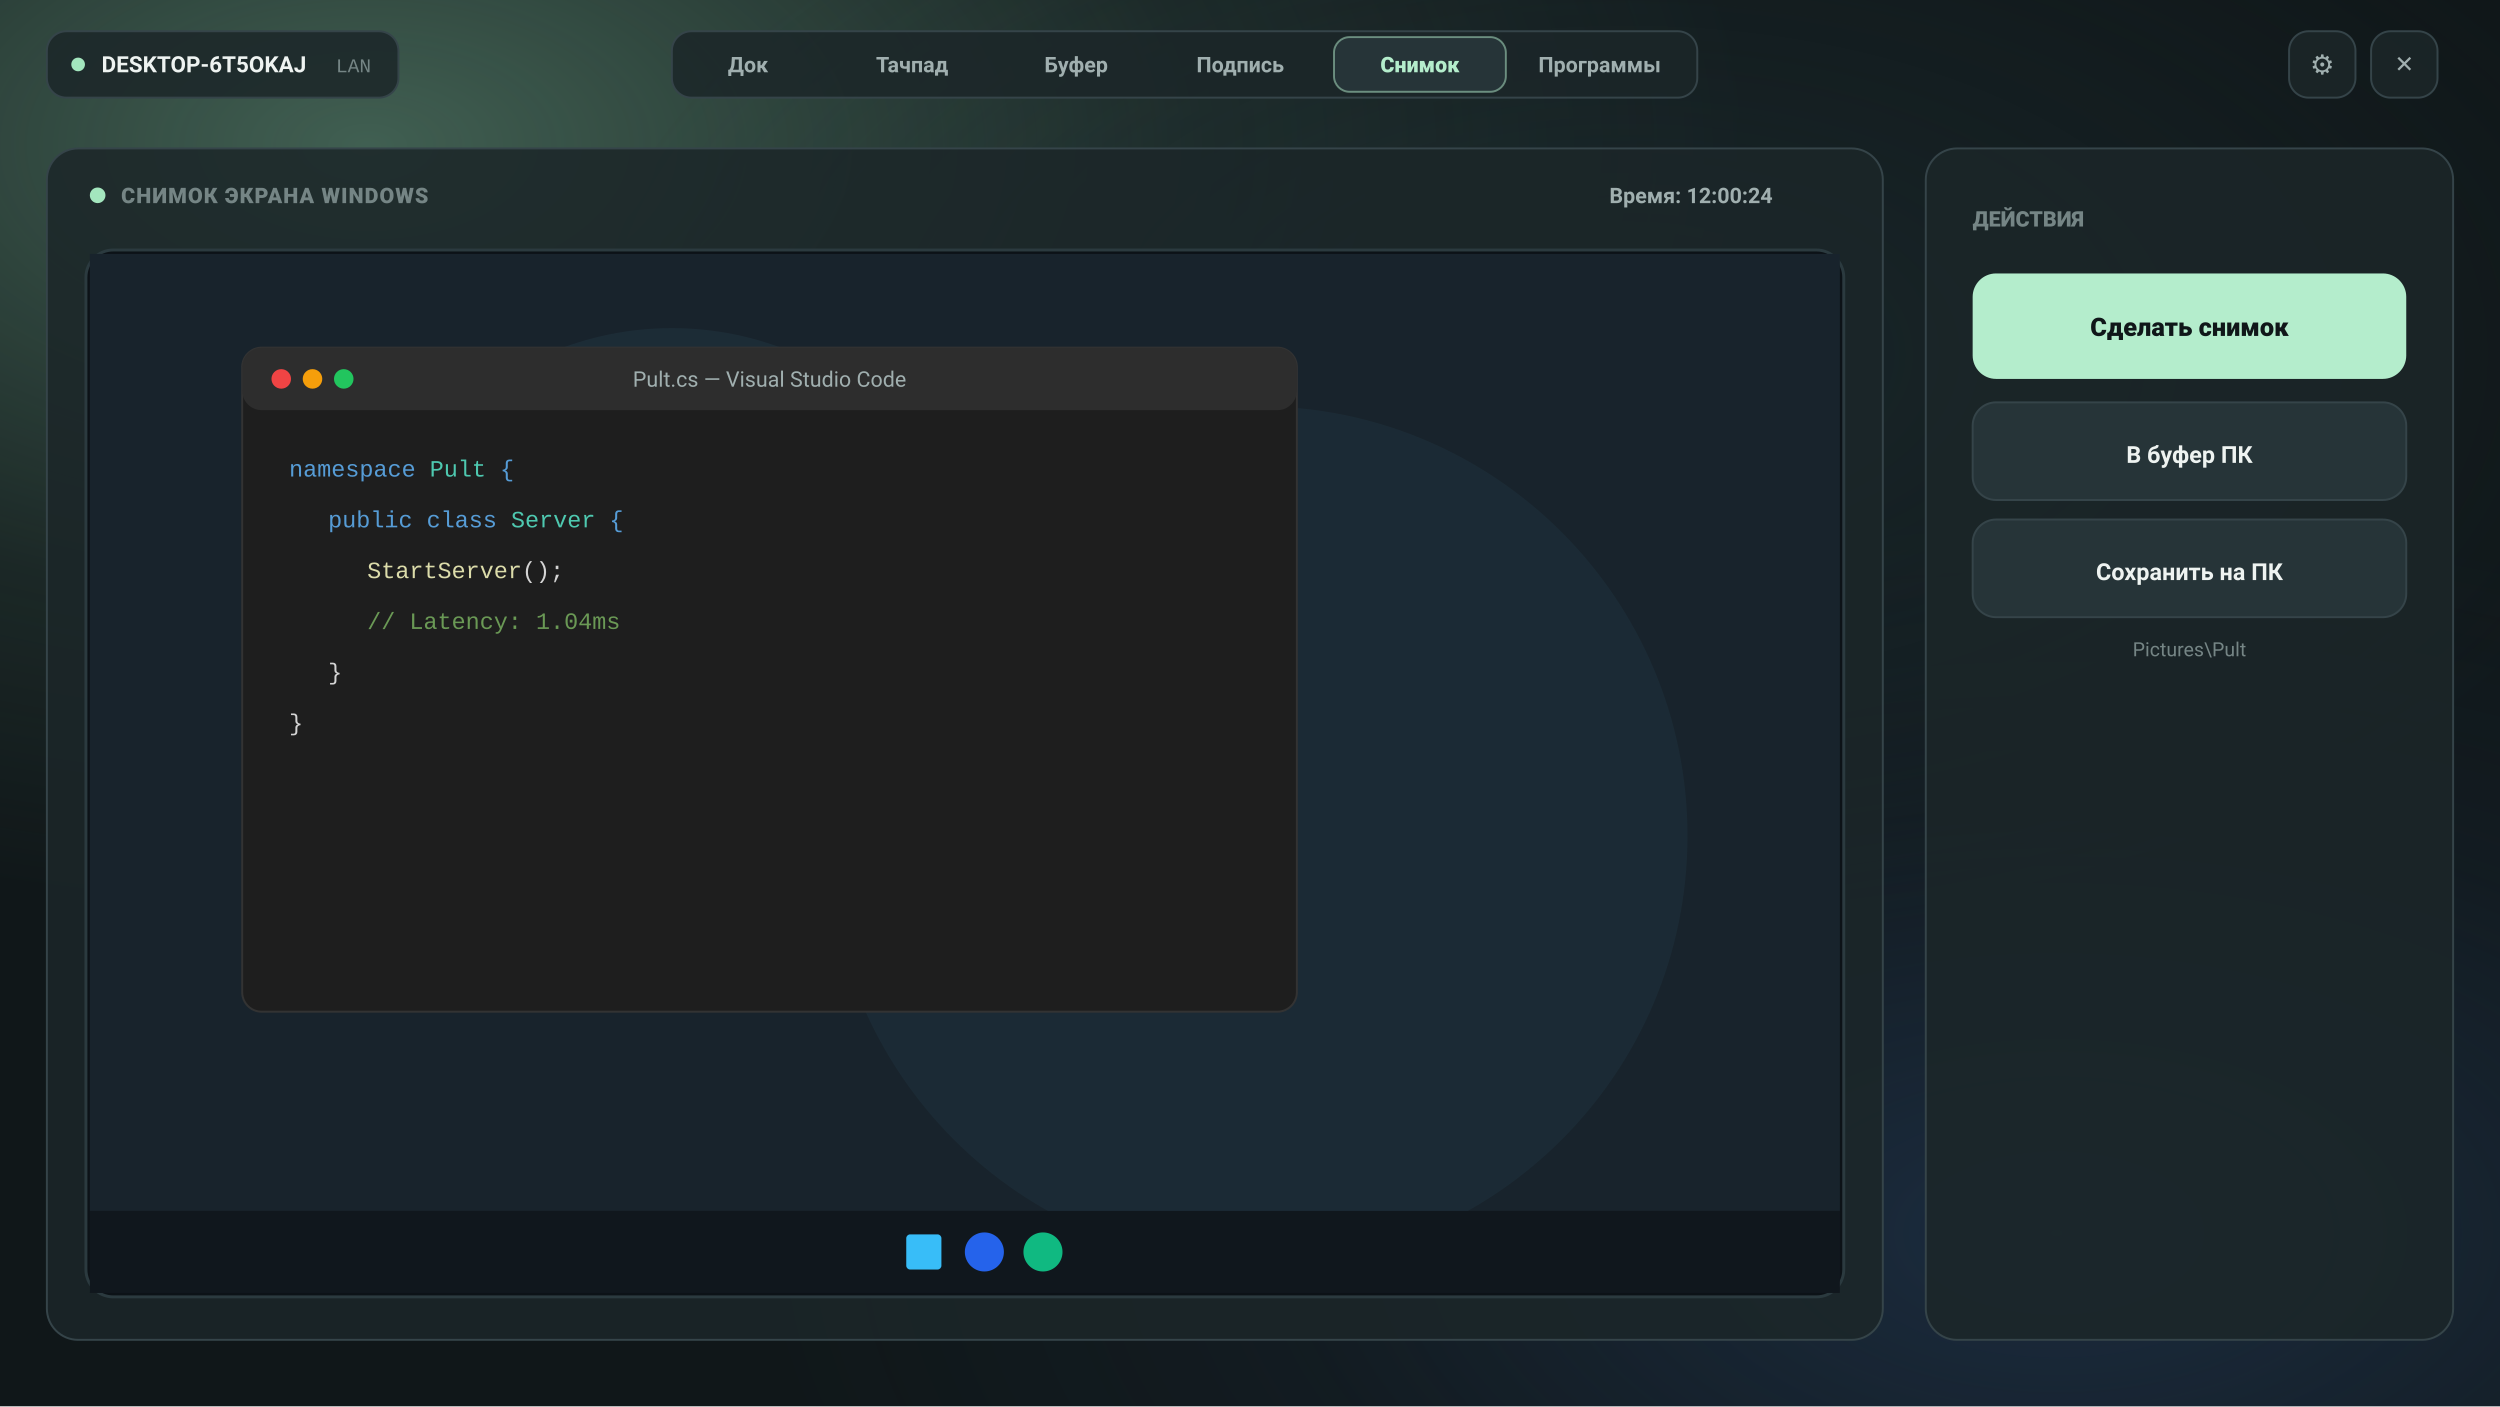
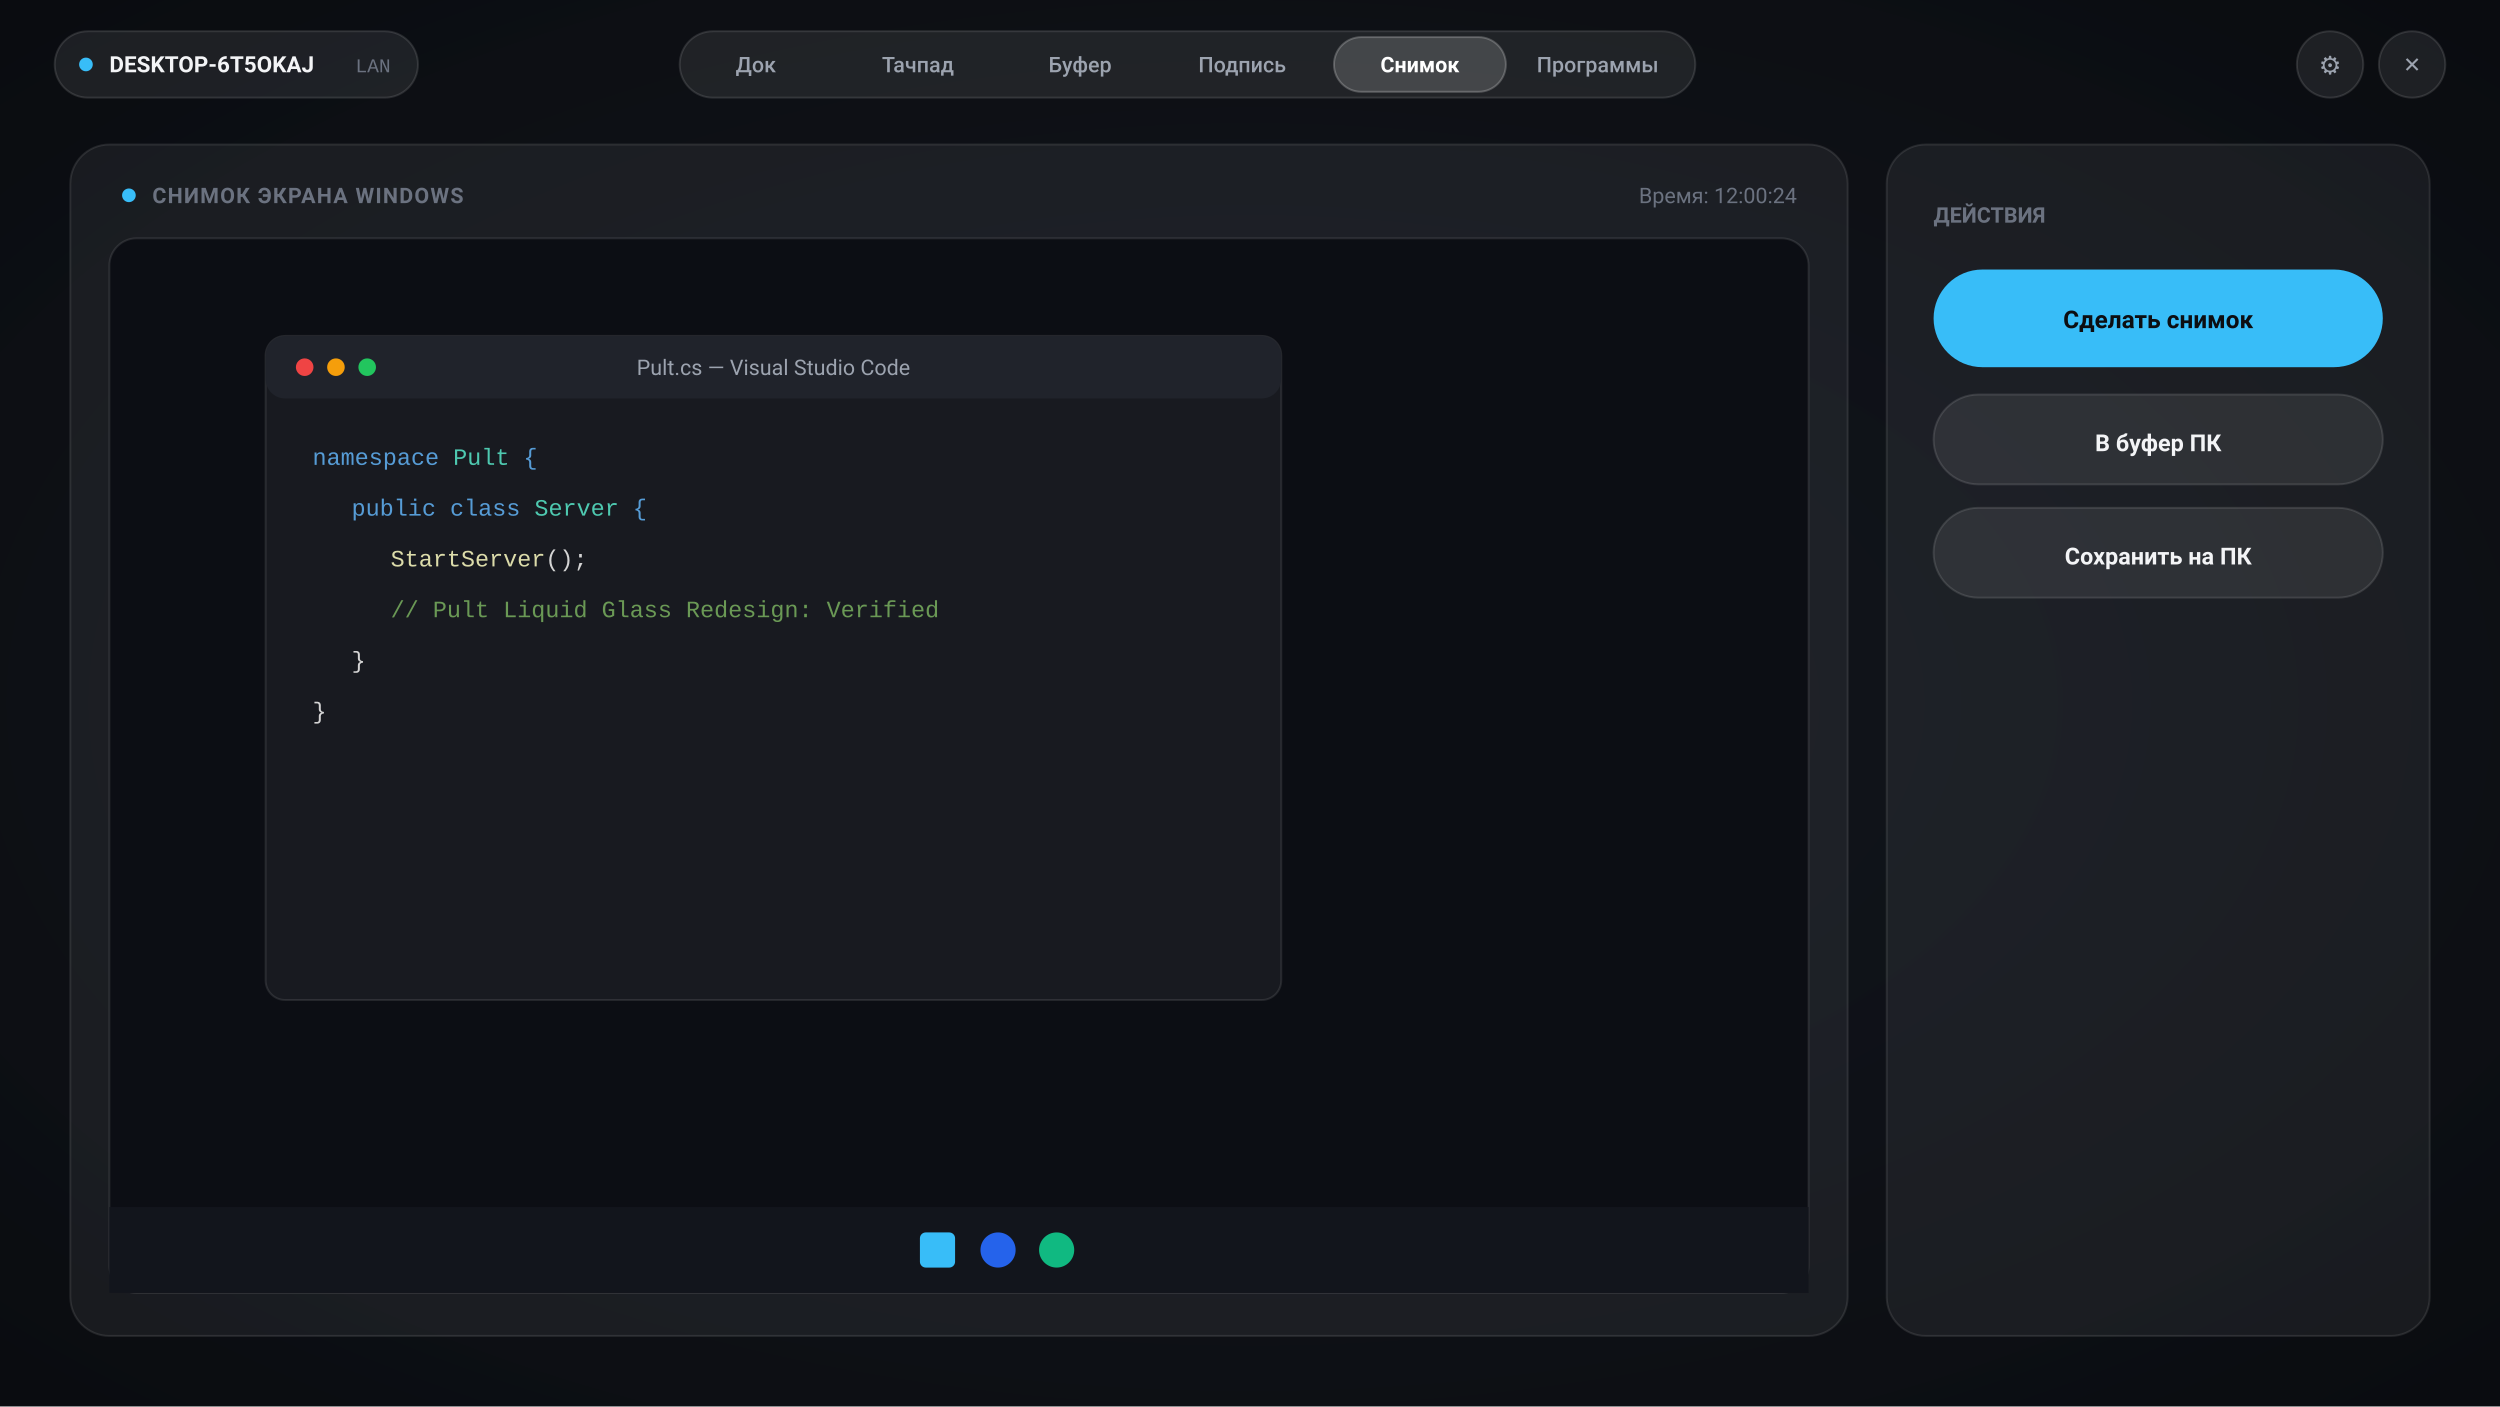
<svg xmlns="http://www.w3.org/2000/svg" width="1280" height="720" viewBox="0 0 1280 720" role="img" aria-label="Pult Screen Capture">
  <style>
  text { font-family: -apple-system, BlinkMacSystemFont, 'Segoe UI', Roboto, Helvetica, Arial, sans-serif; }
  .mono { font-family: 'Consolas', 'Courier New', monospace; }
-   .glass { fill: #1B2629; fill-opacity: 0.85; stroke: #354449; stroke-width: 1; }
-   .glass-card { fill: #1B2629; fill-opacity: 0.88; stroke: #354449; stroke-width: 1; }
-   .tile { fill: #1B2629; fill-opacity: 0.85; stroke: #354449; stroke-width: 1; }
-   .tile-fav { fill: #202E33; fill-opacity: 0.95; stroke: #B4EDCC; stroke-opacity: 0.6; stroke-width: 1.5; }
-   .tile-run { fill: #1B2629; fill-opacity: 0.90; stroke: #A3E6BE; stroke-opacity: 0.85; stroke-width: 1.5; }
-   .btn { fill: #263438; stroke: #354449; stroke-width: 1; }
-   .btn-accent { fill: #B4EDCC; }
-   .badge { fill: #263438; stroke: #354449; stroke-width: 1; }
+   .liquid-glass { fill: #FFFFFF; fill-opacity: 0.08; stroke: #FFFFFF; stroke-opacity: 0.12; stroke-width: 1; }
+   .liquid-card { fill: #FFFFFF; fill-opacity: 0.06; stroke: #FFFFFF; stroke-opacity: 0.10; stroke-width: 1; }
+   .liquid-active { fill: #FFFFFF; fill-opacity: 0.16; stroke: #FFFFFF; stroke-opacity: 0.20; stroke-width: 1; }
+   .liquid-btn { fill: #FFFFFF; fill-opacity: 0.08; stroke: #FFFFFF; stroke-opacity: 0.12; stroke-width: 1; }
+   .accent-fill { fill: #38BDF8; }
</style>
  <defs>
-     <radialGradient id="auroraA" cx="15%" cy="10%" r="55%">
-       <stop offset="0%" stop-color="#71A78A" stop-opacity="0.50" />
-       <stop offset="60%" stop-color="#71A78A" stop-opacity="0.12" />
-       <stop offset="100%" stop-color="#71A78A" stop-opacity="0" />
-     </radialGradient>
-     <radialGradient id="auroraB" cx="82%" cy="88%" r="52%">
-       <stop offset="0%" stop-color="#274268" stop-opacity="0.48" />
-       <stop offset="60%" stop-color="#274268" stop-opacity="0.10" />
-       <stop offset="100%" stop-color="#274268" stop-opacity="0" />
-     </radialGradient>
-     <radialGradient id="auroraC" cx="65%" cy="25%" r="42%">
-       <stop offset="0%" stop-color="#273F45" stop-opacity="0.38" />
-       <stop offset="100%" stop-color="#273F45" stop-opacity="0" />
+     <radialGradient id="darkVignette" cx="50%" cy="50%" r="70%">
+       <stop offset="0%" stop-color="#141820" stop-opacity="0.8" />
+       <stop offset="100%" stop-color="#0A0C10" stop-opacity="1" />
    </radialGradient>
  </defs>
-   <rect width="1280" height="720" fill="#101719" />
-   <rect width="1280" height="720" fill="url(#auroraA)" />
-   <rect width="1280" height="720" fill="url(#auroraB)" />
-   <rect width="1280" height="720" fill="url(#auroraC)" />
-   <g transform="translate(24 16)">
-     <rect x="0" y="0" width="180" height="34" rx="10" class="glass" />
-     <circle cx="16" cy="17" r="3.5" fill="#A3E6BE" />
-     <text x="28" y="21" fill="#EEF3F1" font-size="11.5" font-weight="700">DESKTOP-6T5OKAJ</text>
-     <text x="148" y="21" fill="#758585" font-size="10" class="mono">LAN</text>
+   <rect width="1280" height="720" fill="#0C0E12" />
+   <rect width="1280" height="720" fill="url(#darkVignette)" />
+   <g transform="translate(28 16)">
+     <rect x="0" y="0" width="186" height="34" rx="17" class="liquid-glass" />
+     <circle cx="16" cy="17" r="3.5" fill="#38BDF8" />
+     <text x="28" y="21" fill="#F3F4F6" font-size="11.5" font-weight="600">DESKTOP-6T5OKAJ</text>
+     <text x="154" y="21" fill="#6B7280" font-size="10" class="mono">LAN</text>
    <g transform="translate(320 0)">
-       <rect x="0" y="0" width="525" height="34" rx="10" class="glass" />
-       <text x="39" y="21" fill="#A0AFAF" font-size="11" font-weight="600" text-anchor="middle">Док</text>
-       <text x="123" y="21" fill="#A0AFAF" font-size="11" font-weight="600" text-anchor="middle">Тачпад</text>
-       <text x="207" y="21" fill="#A0AFAF" font-size="11" font-weight="600" text-anchor="middle">Буфер</text>
-       <text x="291" y="21" fill="#A0AFAF" font-size="11" font-weight="600" text-anchor="middle">Подпись</text>
-       <rect x="339" y="3" width="88" height="28" rx="8" fill="#263438" stroke="#B4EDCC" stroke-opacity="0.5" />
-       <text x="383" y="21" fill="#B4EDCC" font-size="11" font-weight="800" text-anchor="middle">Снимок</text>
-       <text x="475" y="21" fill="#A0AFAF" font-size="11" font-weight="600" text-anchor="middle">Программы</text>
+       <rect x="0" y="0" width="520" height="34" rx="17" class="liquid-glass" />
+       <text x="39" y="21" fill="#9CA3AF" font-size="11" font-weight="500" text-anchor="middle">Док</text>
+       <text x="122" y="21" fill="#9CA3AF" font-size="11" font-weight="500" text-anchor="middle">Тачпад</text>
+       <text x="205" y="21" fill="#9CA3AF" font-size="11" font-weight="500" text-anchor="middle">Буфер</text>
+       <text x="288" y="21" fill="#9CA3AF" font-size="11" font-weight="500" text-anchor="middle">Подпись</text>
+       <rect x="335" y="3" width="88" height="28" rx="14" fill="#FFFFFF" fill-opacity="0.16" stroke="#FFFFFF" stroke-opacity="0.22" />
+       <text x="379" y="21" fill="#FFFFFF" font-size="11" font-weight="700" text-anchor="middle">Снимок</text>
+       <text x="470" y="21" fill="#9CA3AF" font-size="11" font-weight="500" text-anchor="middle">Программы</text>
    </g>
    <g transform="translate(1148 0)">
-       <rect x="0" y="0" width="34" height="34" rx="10" class="glass" />
-       <text x="17" y="22" fill="#A0AFAF" font-size="14" text-anchor="middle">⚙</text>
-       <rect x="42" y="0" width="34" height="34" rx="10" class="glass" />
-       <text x="59" y="21" fill="#A0AFAF" font-size="12" font-weight="700" text-anchor="middle">✕</text>
+       <rect x="0" y="0" width="34" height="34" rx="17" class="liquid-glass" />
+       <text x="17" y="22" fill="#9CA3AF" font-size="13" text-anchor="middle">⚙</text>
+       <rect x="42" y="0" width="34" height="34" rx="17" class="liquid-glass" />
+       <text x="59" y="21" fill="#9CA3AF" font-size="11" font-weight="600" text-anchor="middle">✕</text>
    </g>
  </g>
-   <g transform="translate(24 76)">
+   <g transform="translate(36 74)">
    <g transform="translate(0 0)">
-       <rect x="0" y="0" width="940" height="610" rx="16" class="glass" />
-       <g transform="translate(20 18)">
-         <circle cx="6" cy="6" r="4" fill="#A3E6BE" />
-         <text x="18" y="10" fill="#758585" font-size="11" font-weight="800" letter-spacing="0.5">СНИМОК ЭКРАНА WINDOWS</text>
-         <text x="780" y="10" fill="#A0AFAF" font-size="11" font-weight="600">Время: 12:00:24</text>
+       <rect x="0" y="0" width="910" height="610" rx="20" class="liquid-card" />
+       <g transform="translate(24 20)">
+         <circle cx="6" cy="6" r="3.5" fill="#38BDF8" />
+         <text x="18" y="10" fill="#6B7280" font-size="11" font-weight="700" letter-spacing="0.6">СНИМОК ЭКРАНА WINDOWS</text>
+         <text x="860" y="10" fill="#6B7280" font-size="11" text-anchor="end">Время: 12:00:24</text>
      </g>
-       <g transform="translate(20 52)">
-         <rect x="0" y="0" width="900" height="536" rx="14" fill="#0C1217" stroke="#2B3A3F" stroke-width="1.5" />
-         <rect x="2" y="2" width="896" height="490" fill="#18232C" />
-         <circle cx="300" cy="200" r="160" fill="#253A47" fill-opacity="0.4" />
-         <circle cx="600" cy="300" r="220" fill="#1E323E" fill-opacity="0.5" />
+       <g transform="translate(20 48)">
+         <rect x="0" y="0" width="870" height="540" rx="14" fill="#0C0E14" stroke="#FFFFFF" stroke-opacity="0.10" />
        <g transform="translate(80 50)">
-           <rect x="0" y="0" width="540" height="340" rx="10" fill="#1E1E1E" stroke="#333333" />
-           <rect x="0" y="0" width="540" height="32" rx="10" fill="#2D2D2D" />
-           <circle cx="20" cy="16" r="5" fill="#EF4444" />
-           <circle cx="36" cy="16" r="5" fill="#F59E0B" />
-           <circle cx="52" cy="16" r="5" fill="#22C55E" />
-           <text x="270" y="20" fill="#A0AFAF" font-size="11" text-anchor="middle">Pult.cs — Visual Studio Code</text>
+           <rect x="0" y="0" width="520" height="340" rx="10" fill="#181A20" stroke="#FFFFFF" stroke-opacity="0.10" />
+           <rect x="0" y="0" width="520" height="32" rx="10" fill="#20232B" />
+           <circle cx="20" cy="16" r="4.5" fill="#EF4444" />
+           <circle cx="36" cy="16" r="4.5" fill="#F59E0B" />
+           <circle cx="52" cy="16" r="4.5" fill="#22C55E" />
+           <text x="260" y="20" fill="#9CA3AF" font-size="11" text-anchor="middle">Pult.cs — Visual Studio Code</text>
          <text x="24" y="66" fill="#569CD6" font-size="12" class="mono">namespace <tspan fill="#4EC9B0">Pult</tspan> {</text>
          <text x="44" y="92" fill="#569CD6" font-size="12" class="mono">public class <tspan fill="#4EC9B0">Server</tspan> {</text>
          <text x="64" y="118" fill="#DCDCAA" font-size="12" class="mono">StartServer<tspan fill="#D4D4D4">();</tspan>
          </text>
-           <text x="64" y="144" fill="#6A9955" font-size="12" class="mono">// Latency: 1.04ms</text>
+           <text x="64" y="144" fill="#6A9955" font-size="12" class="mono">// Pult Liquid Glass Redesign: Verified</text>
          <text x="44" y="170" fill="#D4D4D4" font-size="12" class="mono">}</text>
          <text x="24" y="196" fill="#D4D4D4" font-size="12" class="mono">}</text>
        </g>
-         <g transform="translate(0 492)">
-           <rect x="2" y="0" width="896" height="42" fill="#10171D" />
-           <rect x="420" y="12" width="18" height="18" fill="#38BDF8" rx="2" />
-           <circle cx="460" cy="21" r="10" fill="#2563EB" />
-           <circle cx="490" cy="21" r="10" fill="#10B981" />
+         <g transform="translate(0 496)">
+           <rect x="0" y="0" width="870" height="44" fill="#12151C" />
+           <rect x="415" y="13" width="18" height="18" fill="#38BDF8" rx="3" />
+           <circle cx="455" cy="22" r="9" fill="#2563EB" />
+           <circle cx="485" cy="22" r="9" fill="#10B981" />
        </g>
      </g>
    </g>
-     <g transform="translate(962 0)">
-       <rect x="0" y="0" width="270" height="610" rx="16" class="glass" />
+     <g transform="translate(930 0)">
+       <rect x="0" y="0" width="278" height="610" rx="20" class="liquid-card" />
      <g transform="translate(24 24)">
-         <text x="0" y="16" fill="#758585" font-size="11" font-weight="800">ДЕЙСТВИЯ</text>
+         <text x="0" y="16" fill="#6B7280" font-size="11" font-weight="700">ДЕЙСТВИЯ</text>
        <g transform="translate(0 40)">
-           <rect x="0" y="0" width="222" height="54" rx="12" fill="#B4EDCC" />
-           <text x="111" y="32" fill="#101719" font-size="13" font-weight="800" text-anchor="middle">Сделать снимок</text>
-           <rect x="0" y="66" width="222" height="50" rx="12" fill="#263438" stroke="#354449" />
-           <text x="111" y="97" fill="#EEF3F1" font-size="12" font-weight="700" text-anchor="middle">В буфер ПК</text>
-           <rect x="0" y="126" width="222" height="50" rx="12" fill="#263438" stroke="#354449" />
-           <text x="111" y="157" fill="#EEF3F1" font-size="12" font-weight="700" text-anchor="middle">Сохранить на ПК</text>
-           <text x="111" y="196" fill="#758585" font-size="10" text-anchor="middle">Pictures\Pult</text>
+           <rect x="0" y="0" width="230" height="50" rx="25" fill="#38BDF8" />
+           <text x="115" y="30" fill="#0C0E12" font-size="12.5" font-weight="700" text-anchor="middle">Сделать снимок</text>
+           <rect x="0" y="64" width="230" height="46" rx="23" class="liquid-btn" />
+           <text x="115" y="93" fill="#F3F4F6" font-size="12" font-weight="600" text-anchor="middle">В буфер ПК</text>
+           <rect x="0" y="122" width="230" height="46" rx="23" class="liquid-btn" />
+           <text x="115" y="151" fill="#F3F4F6" font-size="12" font-weight="600" text-anchor="middle">Сохранить на ПК</text>
        </g>
      </g>
    </g>
  </g>
</svg>
